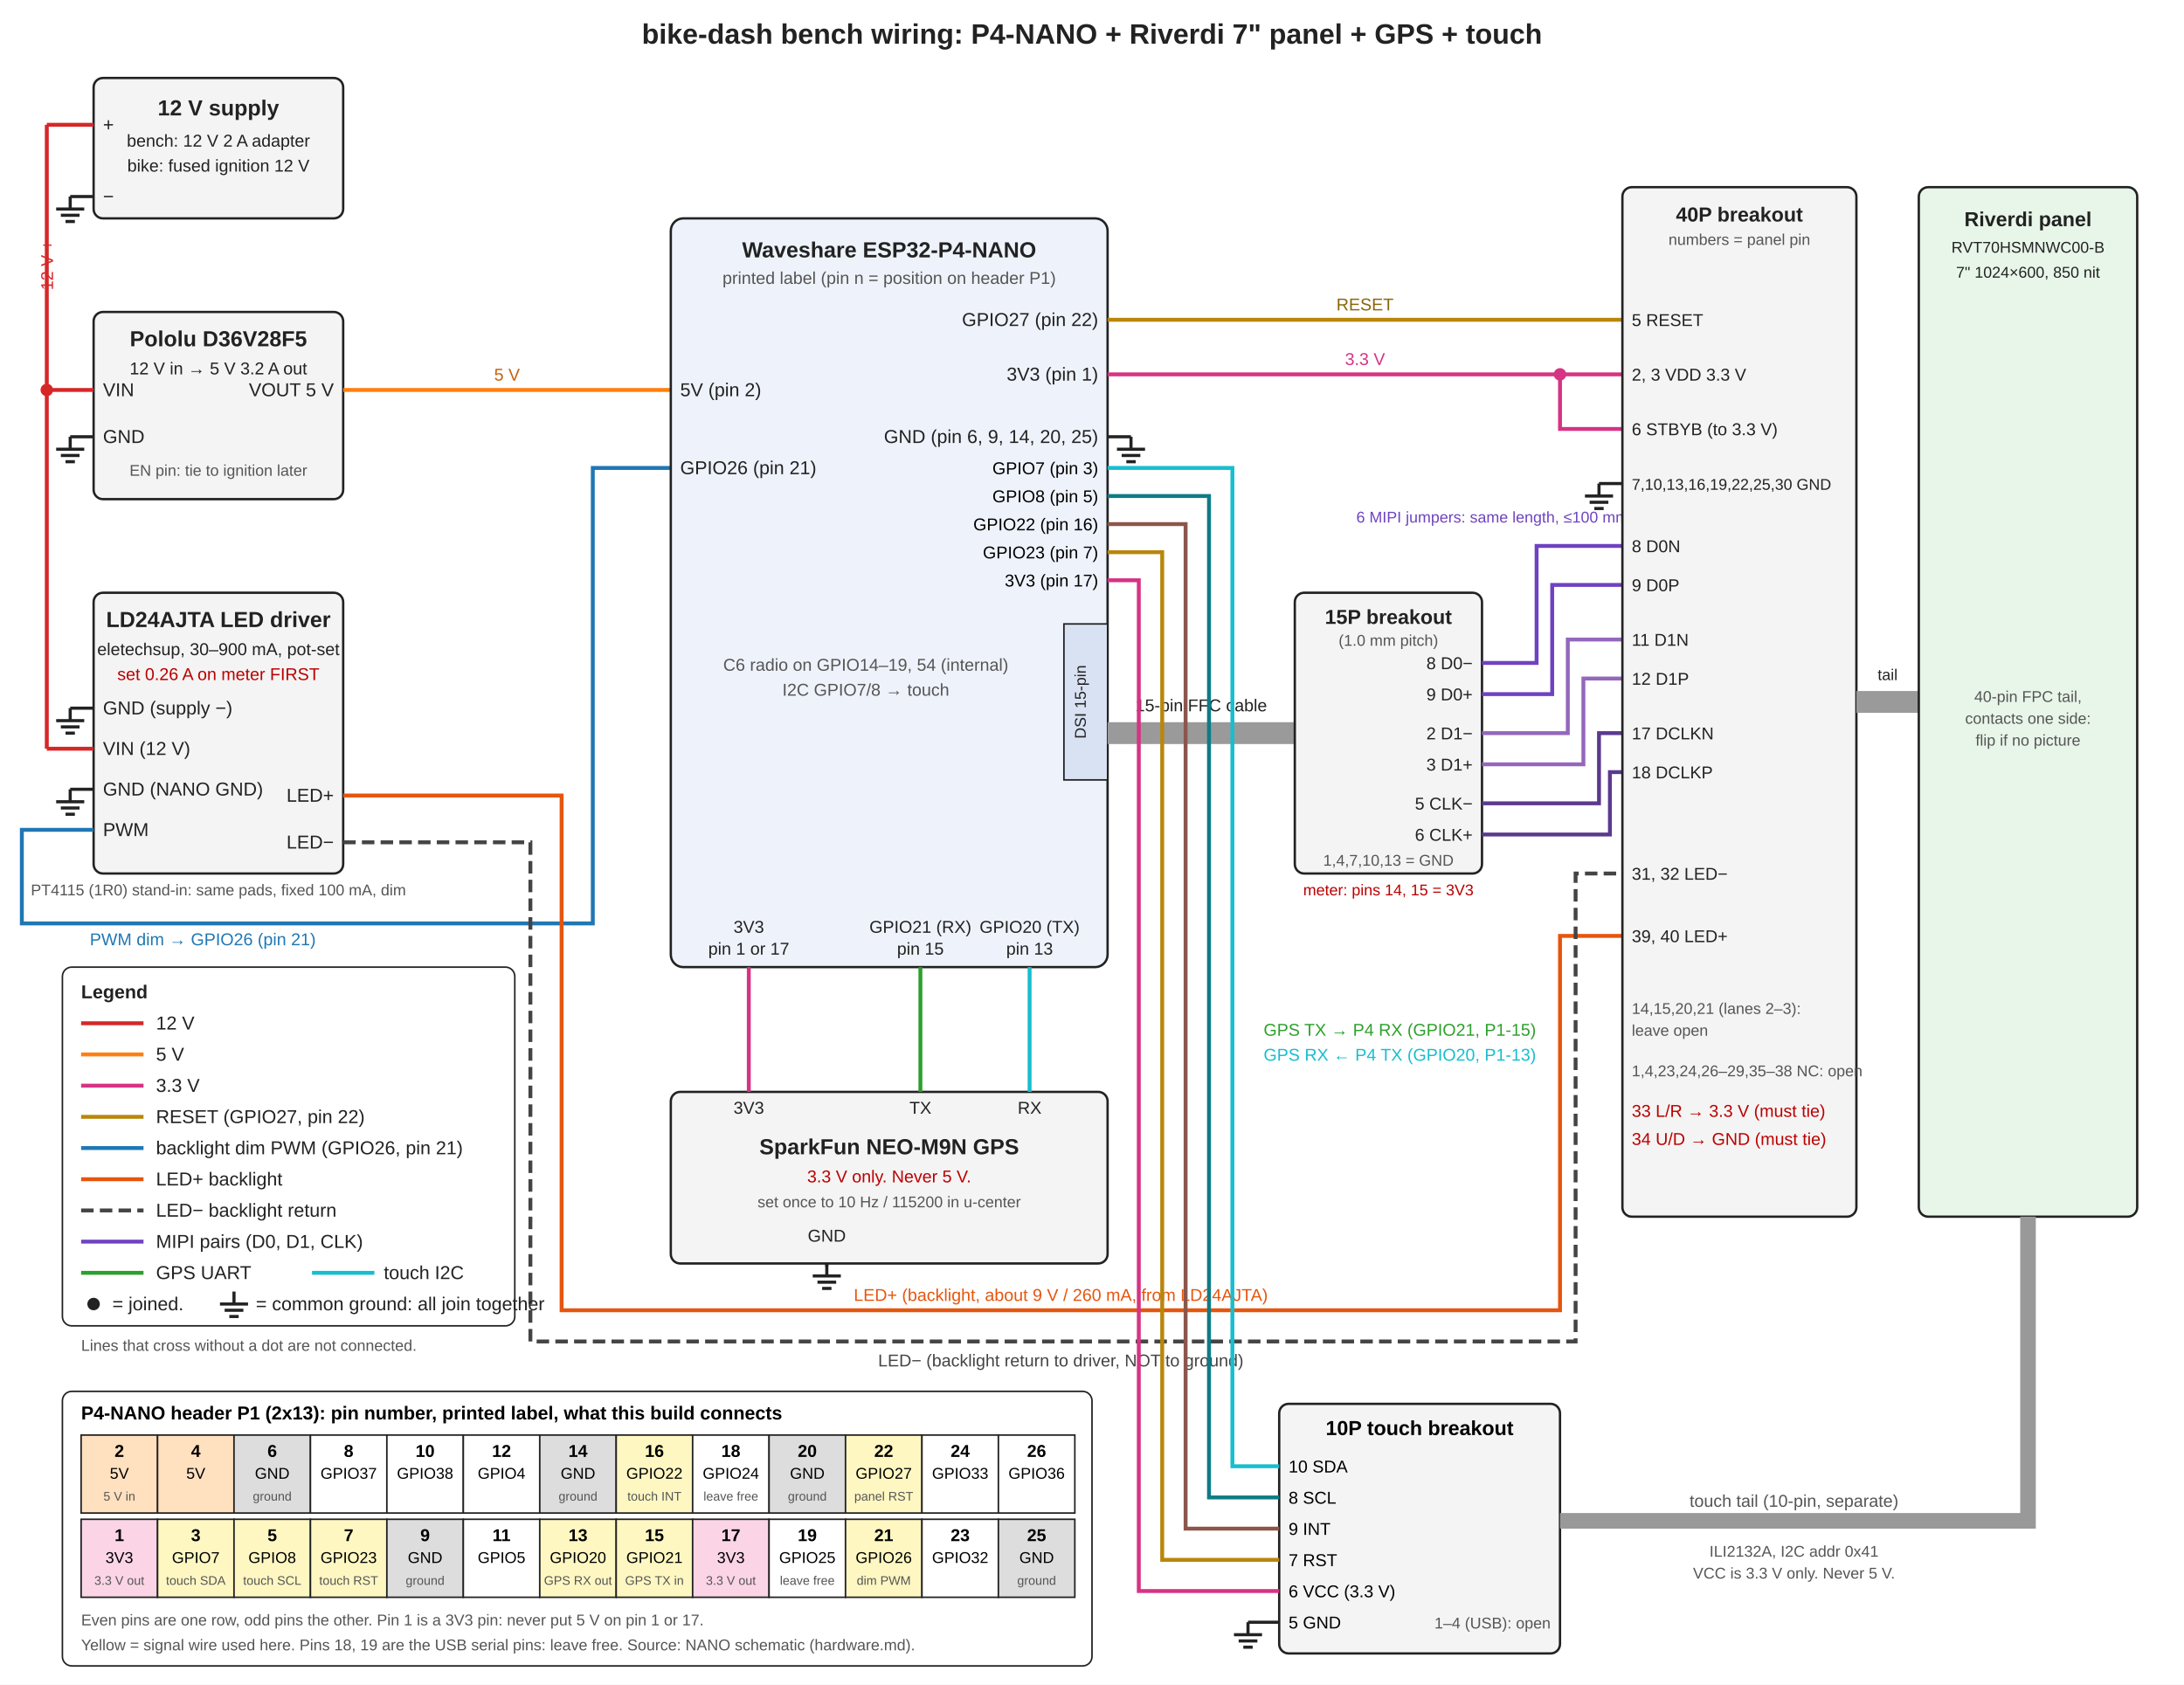
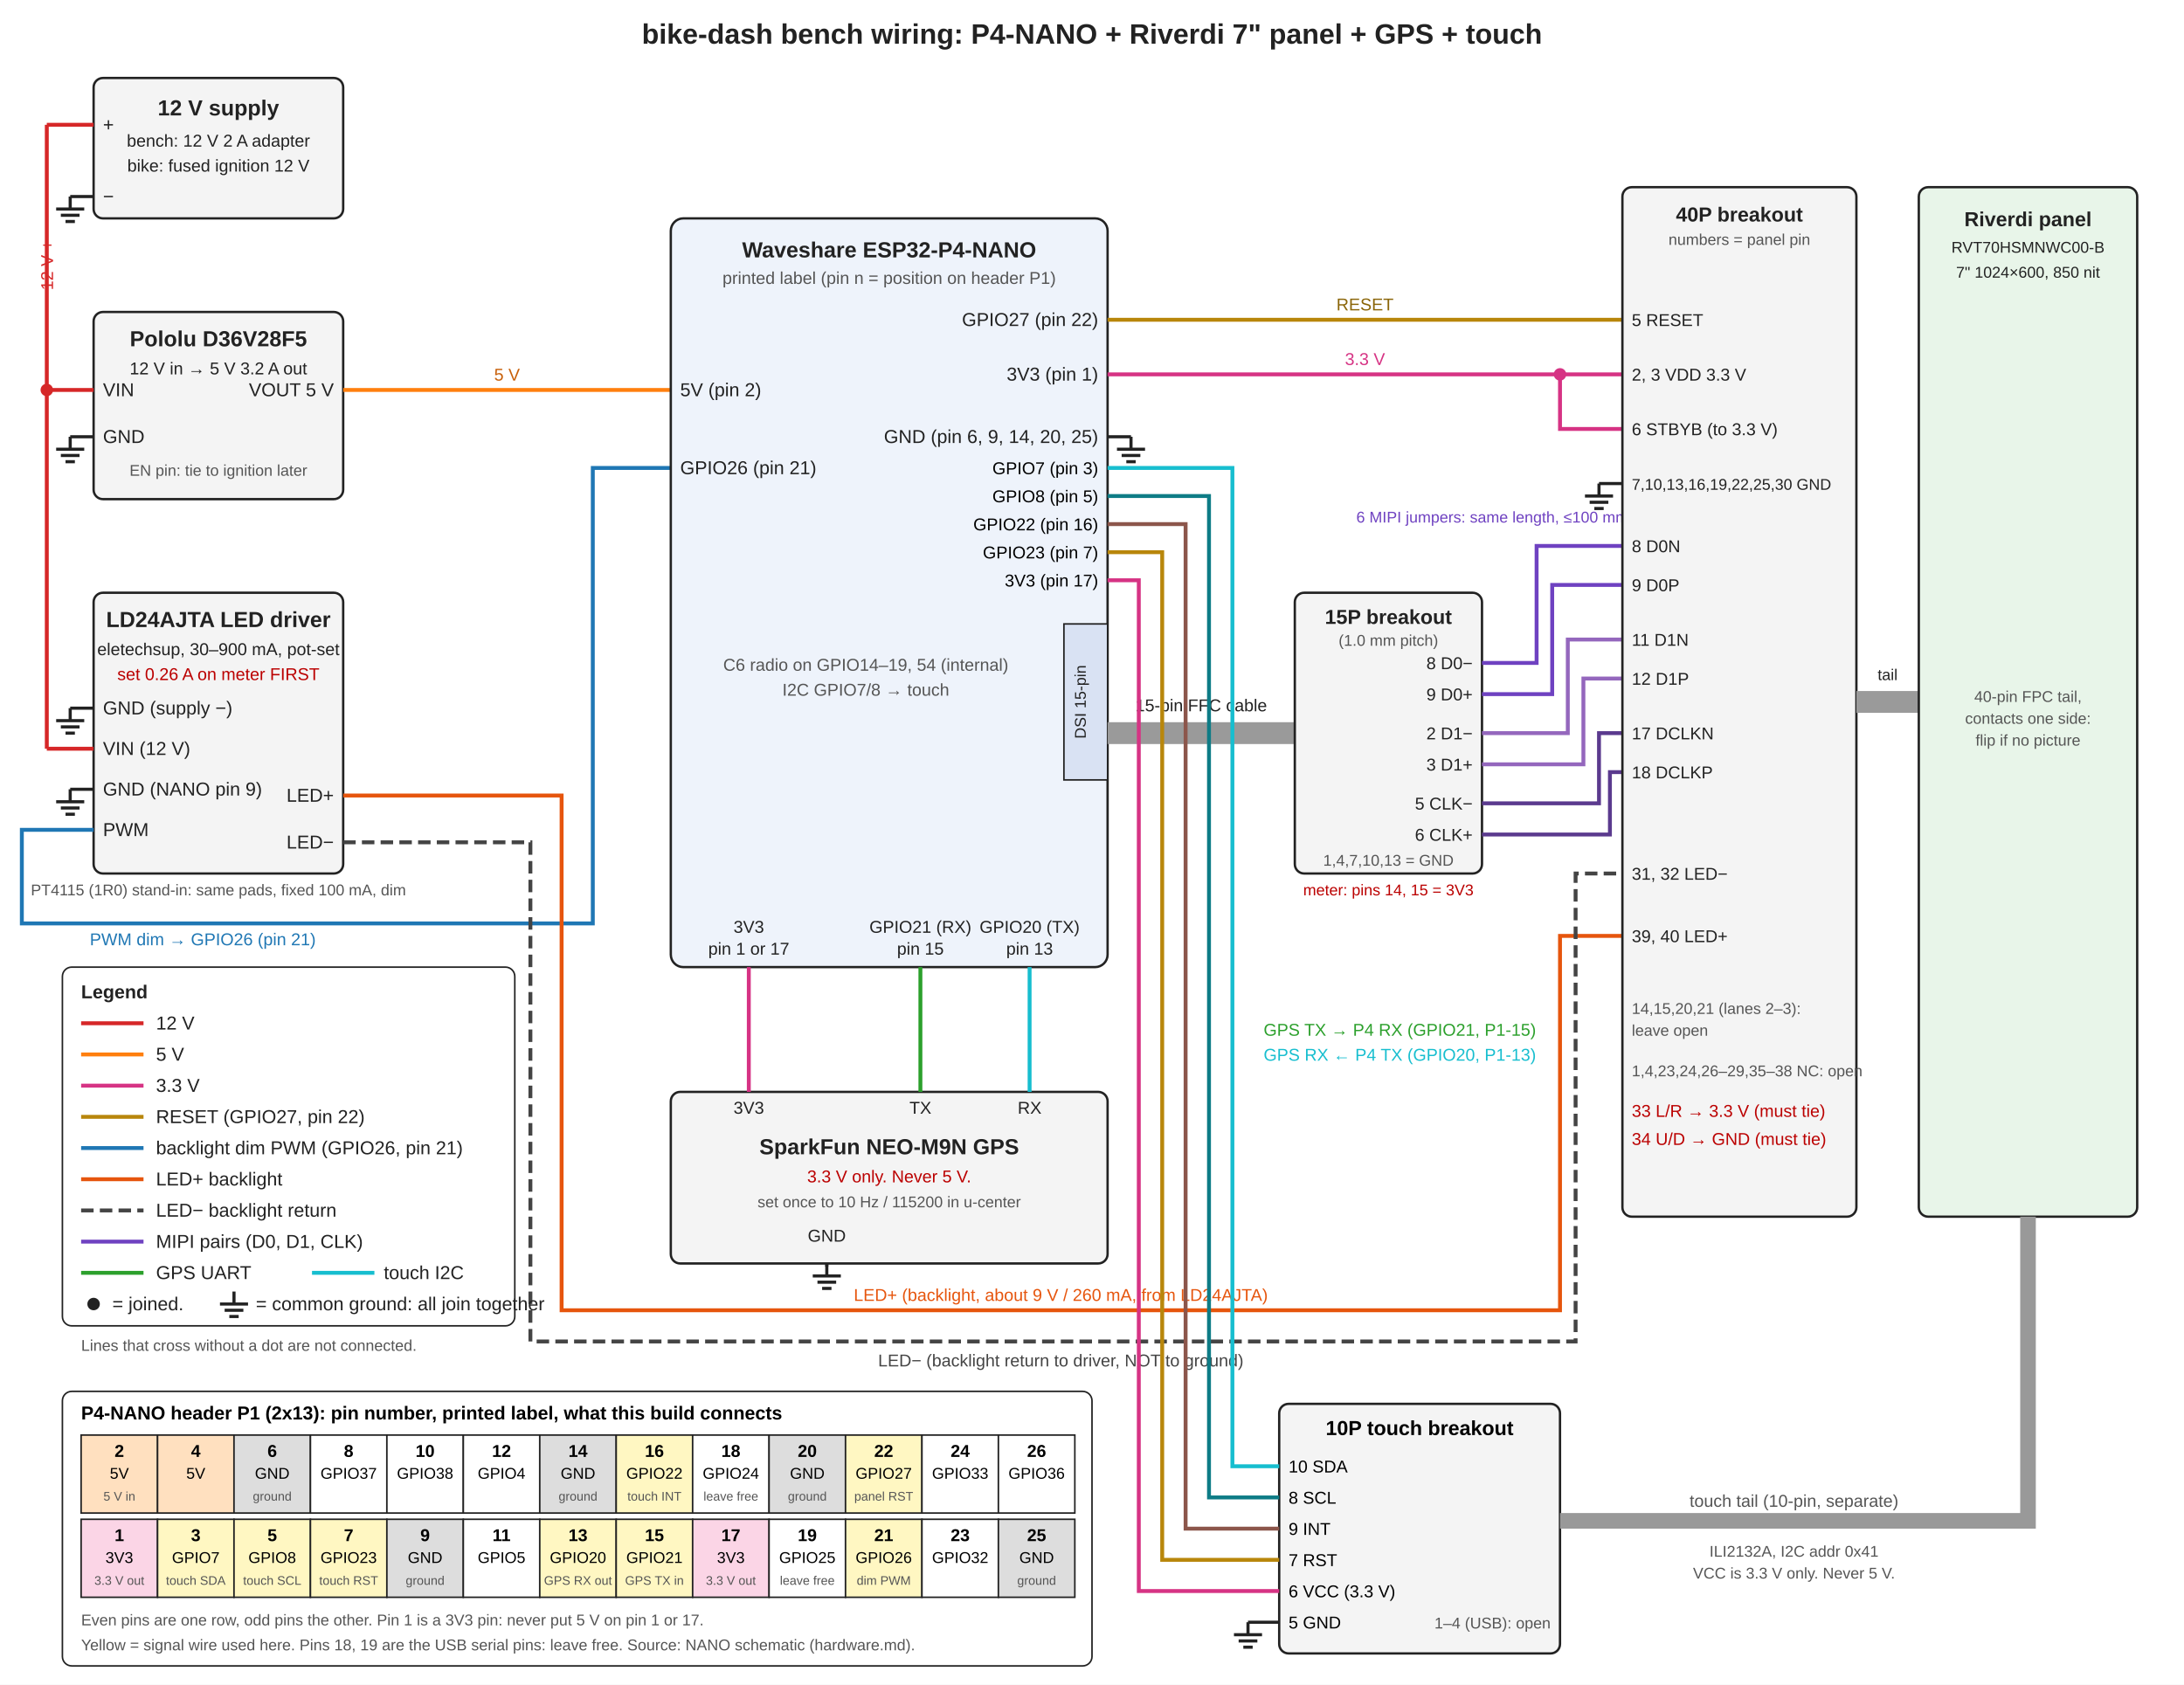
<svg xmlns="http://www.w3.org/2000/svg" viewBox="0 0 1400 1080" width="1400" height="1080" role="img" aria-label="Bench wiring: 12 V supply feeds a Pololu 5 V buck and an LD24AJTA LED driver; the P4-NANO gets 5 V, drives the panel over a 15-pin FFC to a 15-pin breakout, six MIPI jumpers to a 40-pin breakout, and the Riverdi panel tail; RESET, 3.3 V and STBYB from the P4-NANO header; backlight LED+/LED- from the LD24AJTA; GPS on 3.3 V and GPIO20/21; touch on a 10-pin breakout: I2C GPIO7/8, INT GPIO22, RST GPIO23, 3.3 V.">
  <defs>
    <g id="gnd" stroke="#222" stroke-width="2" fill="none">
      <line x1="0" y1="0" x2="0" y2="8" />
      <line x1="-9" y1="8" x2="9" y2="8" />
      <line x1="-6" y1="12" x2="6" y2="12" />
      <line x1="-3" y1="16" x2="3" y2="16" />
    </g>
  </defs>
  <rect x="0" y="0" width="1400" height="1080" fill="#ffffff" />
  <g font-family="Arial, Helvetica, sans-serif" font-size="12" fill="#222">
    <text x="700" y="28" font-size="18" font-weight="bold" text-anchor="middle">bike-dash bench wiring: P4-NANO + Riverdi 7" panel + GPS + touch</text>
    <rect x="60" y="50" width="160" height="90" rx="6" fill="#f4f4f4" stroke="#222" stroke-width="1.5" />
    <text x="140" y="74" font-size="14" font-weight="bold" text-anchor="middle">12 V supply</text>
    <text x="140" y="94" font-size="11" text-anchor="middle">bench: 12 V 2 A adapter</text>
    <text x="140" y="110" font-size="11" text-anchor="middle">bike: fused ignition 12 V</text>
    <text x="66" y="84" font-size="12">+</text>
    <text x="66" y="130" font-size="12">−</text>
    <line x1="60" y1="126" x2="45" y2="126" stroke="#222" stroke-width="2" />
    <use href="#gnd" x="45" y="126" />
    <rect x="60" y="200" width="160" height="120" rx="6" fill="#f4f4f4" stroke="#222" stroke-width="1.5" />
    <text x="140" y="222" font-size="14" font-weight="bold" text-anchor="middle">Pololu D36V28F5</text>
    <text x="140" y="240" font-size="11" text-anchor="middle">12 V in → 5 V 3.2 A out</text>
    <text x="66" y="254">VIN</text>
    <text x="66" y="284">GND</text>
    <line x1="60" y1="280" x2="45" y2="280" stroke="#222" stroke-width="2" />
    <use href="#gnd" x="45" y="280" />
    <text x="214" y="254" text-anchor="end">VOUT 5 V</text>
    <text x="140" y="305" font-size="10" text-anchor="middle" fill="#555">EN pin: tie to ignition later</text>
    <rect x="60" y="380" width="160" height="180" rx="6" fill="#f4f4f4" stroke="#222" stroke-width="1.5" />
    <text x="140" y="402" font-size="14" font-weight="bold" text-anchor="middle">LD24AJTA LED driver</text>
    <text x="140" y="420" font-size="11" text-anchor="middle">eletechsup, 30–900 mA, pot-set</text>
    <text x="140" y="436" font-size="11" text-anchor="middle" fill="#b00">set 0.26 A on meter FIRST</text>
    <text x="66" y="458">GND (supply −)</text>
    <line x1="60" y1="454" x2="45" y2="454" stroke="#222" stroke-width="2" />
    <use href="#gnd" x="45" y="454" />
    <text x="66" y="484">VIN (12 V)</text>
-     <text x="66" y="510">GND (NANO GND)</text>
+     <text x="66" y="510">GND (NANO pin 9)</text>
    <line x1="60" y1="506" x2="45" y2="506" stroke="#222" stroke-width="2" />
    <use href="#gnd" x="45" y="506" />
    <text x="66" y="536">PWM</text>
    <text x="140" y="574" font-size="10" text-anchor="middle" fill="#555">PT4115 (1R0) stand-in: same pads, fixed 100 mA, dim</text>
    <text x="214" y="514" text-anchor="end">LED+</text>
    <text x="214" y="544" text-anchor="end">LED−</text>
    <g stroke="#d62728" stroke-width="2.5" fill="none">
      <line x1="30" y1="80" x2="30" y2="480" />
      <line x1="30" y1="80" x2="60" y2="80" />
      <line x1="30" y1="250" x2="60" y2="250" />
      <line x1="30" y1="480" x2="60" y2="480" />
    </g>
    <circle cx="30" cy="250" r="4" fill="#d62728" />
    <text x="34" y="170" font-size="11" fill="#d62728" transform="rotate(-90 34 170)" text-anchor="middle">12 V +</text>
    <line x1="220" y1="250" x2="430" y2="250" stroke="#ff7f0e" stroke-width="2.5" />
    <text x="325" y="244" font-size="11" fill="#c8600a" text-anchor="middle">5 V</text>
    <polyline points="60,532 14,532 14,592 380,592 380,300 430,300" fill="none" stroke="#1f77b4" stroke-width="2.5" />
    <text x="130" y="606" font-size="11" fill="#1f77b4" text-anchor="middle">PWM dim → GPIO26 (pin 21)</text>
    <polyline points="220,510 360,510 360,840 1000,840 1000,600 1040,600" fill="none" stroke="#e6550d" stroke-width="2.5" />
    <polyline points="220,540 340,540 340,860 1010,860 1010,560 1040,560" fill="none" stroke="#444" stroke-width="2.5" stroke-dasharray="8 4" />
    <text x="680" y="834" font-size="11" fill="#e6550d" text-anchor="middle">LED+  (backlight, about 9 V / 260 mA, from LD24AJTA)</text>
    <text x="680" y="876" font-size="11" fill="#444" text-anchor="middle">LED−  (backlight return to driver, NOT to ground)</text>
    <rect x="430" y="140" width="280" height="480" rx="8" fill="#eef3fb" stroke="#222" stroke-width="1.5" />
    <text x="570" y="165" font-size="14" font-weight="bold" text-anchor="middle">Waveshare ESP32-P4-NANO</text>
    <text x="570" y="182" font-size="11" text-anchor="middle" fill="#555">printed label (pin n = position on header P1)</text>
    <text x="436" y="254">5V (pin 2)</text>
    <text x="436" y="304">GPIO26 (pin 21)</text>
    <text x="704" y="209" text-anchor="end">GPIO27 (pin 22)</text>
    <text x="704" y="244" text-anchor="end">3V3 (pin 1)</text>
    <text x="704" y="284" text-anchor="end">GND (pin 6, 9, 14, 20, 25)</text>
    <line x1="710" y1="280" x2="725" y2="280" stroke="#222" stroke-width="2" />
    <use href="#gnd" x="725" y="280" />
    <rect x="682" y="400" width="28" height="100" fill="#d9e2f3" stroke="#222" />
    <text x="696" y="450" font-size="10" text-anchor="middle" transform="rotate(-90 696 450)">DSI 15-pin</text>
    <text x="480" y="598" font-size="11" text-anchor="middle">3V3</text>
    <text x="480" y="612" font-size="11" text-anchor="middle">pin 1 or 17</text>
    <text x="590" y="598" font-size="11" text-anchor="middle">GPIO21 (RX)</text>
    <text x="590" y="612" font-size="11" text-anchor="middle">pin 15</text>
    <text x="660" y="598" font-size="11" text-anchor="middle">GPIO20 (TX)</text>
    <text x="660" y="612" font-size="11" text-anchor="middle">pin 13</text>
    <text x="555" y="430" font-size="11" text-anchor="middle" fill="#555">C6 radio on GPIO14–19, 54 (internal)</text>
    <text x="555" y="446" font-size="11" text-anchor="middle" fill="#555">I2C GPIO7/8 → touch</text>
    <line x1="710" y1="205" x2="1040" y2="205" stroke="#b8860b" stroke-width="2.5" />
    <text x="875" y="199" font-size="11" fill="#8a6508" text-anchor="middle">RESET</text>
    <polyline points="710,240 1040,240" fill="none" stroke="#d63384" stroke-width="2.5" />
    <polyline points="1000,240 1000,275 1040,275" fill="none" stroke="#d63384" stroke-width="2.5" />
    <circle cx="1000" cy="240" r="4" fill="#d63384" />
    <text x="875" y="234" font-size="11" fill="#d63384" text-anchor="middle">3.3 V</text>
    <line x1="710" y1="470" x2="830" y2="470" stroke="#9a9a9a" stroke-width="14" />
    <text x="770" y="456" font-size="11" text-anchor="middle">15-pin FFC cable</text>
    <text x="890" y="574" font-size="10" text-anchor="middle" fill="#b00">meter: pins 14, 15 = 3V3</text>
    <rect x="830" y="380" width="120" height="180" rx="6" fill="#f4f4f4" stroke="#222" stroke-width="1.5" />
    <text x="890" y="400" font-size="13" font-weight="bold" text-anchor="middle">15P breakout</text>
    <text x="890" y="414" font-size="10" text-anchor="middle" fill="#555">(1.0 mm pitch)</text>
    <text x="944" y="429" text-anchor="end" font-size="11">8  D0−</text>
    <text x="944" y="449" text-anchor="end" font-size="11">9  D0+</text>
    <text x="944" y="474" text-anchor="end" font-size="11">2  D1−</text>
    <text x="944" y="494" text-anchor="end" font-size="11">3  D1+</text>
    <text x="944" y="519" text-anchor="end" font-size="11">5  CLK−</text>
    <text x="944" y="539" text-anchor="end" font-size="11">6  CLK+</text>
    <text x="890" y="555" font-size="10" text-anchor="middle" fill="#555">1,4,7,10,13 = GND</text>
    <g fill="none" stroke-width="2.5">
      <polyline points="950,425 985,425 985,350 1040,350" stroke="#6f42c1" />
      <polyline points="950,445 995,445 995,375 1040,375" stroke="#6f42c1" />
      <polyline points="950,470 1005,470 1005,410 1040,410" stroke="#9467bd" />
      <polyline points="950,490 1015,490 1015,435 1040,435" stroke="#9467bd" />
      <polyline points="950,515 1025,515 1025,470 1040,470" stroke="#5b3a8e" />
      <polyline points="950,535 1032,535 1032,495 1040,495" stroke="#5b3a8e" />
    </g>
    <text x="990" y="335" font-size="10" fill="#6f42c1" text-anchor="middle">6 MIPI jumpers: same length, ≤100 mm, pairs together</text>
    <rect x="1040" y="120" width="150" height="660" rx="6" fill="#f4f4f4" stroke="#222" stroke-width="1.5" />
    <text x="1115" y="142" font-size="13" font-weight="bold" text-anchor="middle">40P breakout</text>
    <text x="1115" y="157" font-size="10" text-anchor="middle" fill="#555">numbers = panel pin</text>
    <text x="1046" y="209" font-size="11">5  RESET</text>
    <text x="1046" y="244" font-size="11">2, 3  VDD 3.3 V</text>
    <text x="1046" y="279" font-size="11">6  STBYB (to 3.3 V)</text>
    <text x="1046" y="314" font-size="10">7,10,13,16,19,22,25,30 GND</text>
    <line x1="1040" y1="310" x2="1025" y2="310" stroke="#222" stroke-width="2" />
    <use href="#gnd" x="1025" y="310" />
    <text x="1046" y="354" font-size="11">8  D0N</text>
    <text x="1046" y="379" font-size="11">9  D0P</text>
    <text x="1046" y="414" font-size="11">11  D1N</text>
    <text x="1046" y="439" font-size="11">12  D1P</text>
    <text x="1046" y="474" font-size="11">17  DCLKN</text>
    <text x="1046" y="499" font-size="11">18  DCLKP</text>
    <text x="1046" y="564" font-size="11">31, 32  LED−</text>
    <text x="1046" y="604" font-size="11">39, 40  LED+</text>
    <text x="1046" y="650" font-size="10" fill="#555">14,15,20,21 (lanes 2–3):</text>
    <text x="1046" y="664" font-size="10" fill="#555">leave open</text>
    <text x="1046" y="690" font-size="10" fill="#555">1,4,23,24,26–29,35–38 NC: open</text>
    <text x="1046" y="716" font-size="11" fill="#b00">33  L/R → 3.3 V (must tie)</text>
    <text x="1046" y="734" font-size="11" fill="#b00">34  U/D → GND (must tie)</text>
    <line x1="1190" y1="450" x2="1230" y2="450" stroke="#9a9a9a" stroke-width="14" />
    <text x="1210" y="436" font-size="10" text-anchor="middle">tail</text>
    <rect x="1230" y="120" width="140" height="660" rx="6" fill="#e8f5e9" stroke="#222" stroke-width="1.5" />
    <text x="1300" y="145" font-size="13" font-weight="bold" text-anchor="middle">Riverdi panel</text>
    <text x="1300" y="162" font-size="10" text-anchor="middle">RVT70HSMNWC00-B</text>
    <text x="1300" y="178" font-size="10" text-anchor="middle">7" 1024×600, 850 nit</text>
    <text x="1300" y="450" font-size="10" text-anchor="middle" fill="#555">40-pin FPC tail,</text>
    <text x="1300" y="464" font-size="10" text-anchor="middle" fill="#555">contacts one side:</text>
    <text x="1300" y="478" font-size="10" text-anchor="middle" fill="#555">flip if no picture</text>
    <rect x="430" y="700" width="280" height="110" rx="6" fill="#f4f4f4" stroke="#222" stroke-width="1.5" />
    <text x="570" y="740" font-size="14" font-weight="bold" text-anchor="middle">SparkFun NEO-M9N GPS</text>
    <text x="570" y="758" font-size="11" text-anchor="middle" fill="#b00">3.3 V only. Never 5 V.</text>
    <text x="570" y="774" font-size="10" text-anchor="middle" fill="#555">set once to 10 Hz / 115200 in u-center</text>
    <text x="480" y="714" font-size="11" text-anchor="middle">3V3</text>
    <text x="590" y="714" font-size="11" text-anchor="middle">TX</text>
    <text x="660" y="714" font-size="11" text-anchor="middle">RX</text>
    <text x="530" y="796" font-size="11" text-anchor="middle">GND</text>
    <line x1="530" y1="810" x2="530" y2="812" stroke="#222" stroke-width="2" />
    <use href="#gnd" x="530" y="810" />
    <line x1="480" y1="620" x2="480" y2="700" stroke="#d63384" stroke-width="2.5" />
    <line x1="590" y1="620" x2="590" y2="700" stroke="#2ca02c" stroke-width="2.5" />
    <line x1="660" y1="620" x2="660" y2="700" stroke="#17becf" stroke-width="2.5" />
    <text x="810" y="664" font-size="11" fill="#2ca02c">GPS TX → P4 RX (GPIO21, P1-15)</text>
    <text x="810" y="680" font-size="11" fill="#17becf">GPS RX ← P4 TX (GPIO20, P1-13)</text>
    <rect x="40" y="620" width="290" height="230" rx="6" fill="#fff" stroke="#222" stroke-width="1" />
    <text x="52" y="640" font-size="12" font-weight="bold">Legend</text>
    <line x1="52" y1="656" x2="92" y2="656" stroke="#d62728" stroke-width="2.5" />
    <text x="100" y="660">12 V</text>
    <line x1="52" y1="676" x2="92" y2="676" stroke="#ff7f0e" stroke-width="2.5" />
    <text x="100" y="680">5 V</text>
    <line x1="52" y1="696" x2="92" y2="696" stroke="#d63384" stroke-width="2.5" />
    <text x="100" y="700">3.3 V</text>
    <line x1="52" y1="716" x2="92" y2="716" stroke="#b8860b" stroke-width="2.5" />
    <text x="100" y="720">RESET (GPIO27, pin 22)</text>
    <line x1="52" y1="736" x2="92" y2="736" stroke="#1f77b4" stroke-width="2.5" />
    <text x="100" y="740">backlight dim PWM (GPIO26, pin 21)</text>
    <line x1="52" y1="756" x2="92" y2="756" stroke="#e6550d" stroke-width="2.5" />
    <text x="100" y="760">LED+ backlight</text>
    <line x1="52" y1="776" x2="92" y2="776" stroke="#444" stroke-width="2.5" stroke-dasharray="8 4" />
    <text x="100" y="780">LED− backlight return</text>
    <line x1="52" y1="796" x2="92" y2="796" stroke="#6f42c1" stroke-width="2.5" />
    <text x="100" y="800">MIPI pairs (D0, D1, CLK)</text>
    <line x1="52" y1="816" x2="92" y2="816" stroke="#2ca02c" stroke-width="2.5" />
    <text x="100" y="820">GPS UART</text>
    <line x1="200" y1="816" x2="240" y2="816" stroke="#17becf" stroke-width="2.5" />
    <text x="246" y="820">touch I2C</text>
    <circle cx="60" cy="836" r="4" fill="#222" />
    <text x="72" y="840">= joined.</text>
    <use href="#gnd" x="150" y="828" />
    <text x="164" y="840">= common ground: all join together</text>
    <text x="52" y="866" font-size="10" fill="#555">Lines that cross without a dot are not connected.</text>
  </g>
  <g font-family="Arial, Helvetica, sans-serif">
    <rect x="820" y="900" width="180" height="160" rx="6" fill="#f4f4f4" stroke="#222" stroke-width="1.5" />
    <text x="704" y="304" text-anchor="end" font-size="11">GPIO7 (pin 3)</text>
    <polyline points="710,300 790,300 790,940 820,940" fill="none" stroke="#17becf" stroke-width="2.5" />
    <text x="826" y="944" font-size="11">10  SDA</text>
    <text x="704" y="322" text-anchor="end" font-size="11">GPIO8 (pin 5)</text>
    <polyline points="710,318 775,318 775,960 820,960" fill="none" stroke="#0e7c86" stroke-width="2.5" />
    <text x="826" y="964" font-size="11">8  SCL</text>
    <text x="704" y="340" text-anchor="end" font-size="11">GPIO22 (pin 16)</text>
    <polyline points="710,336 760,336 760,980 820,980" fill="none" stroke="#8c564b" stroke-width="2.5" />
    <text x="826" y="984" font-size="11">9  INT</text>
    <text x="704" y="358" text-anchor="end" font-size="11">GPIO23 (pin 7)</text>
    <polyline points="710,354 745,354 745,1000 820,1000" fill="none" stroke="#b8860b" stroke-width="2.5" />
    <text x="826" y="1004" font-size="11">7  RST</text>
    <text x="704" y="376" text-anchor="end" font-size="11">3V3 (pin 17)</text>
    <polyline points="710,372 730,372 730,1020 820,1020" fill="none" stroke="#d63384" stroke-width="2.5" />
    <text x="826" y="1024" font-size="11">6  VCC (3.3 V)</text>
    <text x="910" y="920" font-size="13" font-weight="bold" text-anchor="middle">10P touch breakout</text>
    <text x="826" y="1044" font-size="11">5  GND</text>
    <line x1="820" y1="1040" x2="800" y2="1040" stroke="#222" stroke-width="2" />
    <use href="#gnd" x="800" y="1040" />
    <text x="994" y="1044" font-size="10" text-anchor="end" fill="#555">1–4 (USB): open</text>
    <polyline points="1300,780 1300,975 1000,975" fill="none" stroke="#999" stroke-width="10" />
    <text x="1150" y="966" font-size="11" text-anchor="middle" fill="#555">touch tail (10-pin, separate)</text>
    <text x="1150" y="998" font-size="10" text-anchor="middle" fill="#555">ILI2132A, I2C addr 0x41</text>
    <text x="1150" y="1012" font-size="10" text-anchor="middle" fill="#555">VCC is 3.3 V only. Never 5 V.</text>
    <rect x="40" y="892" width="660" height="176" rx="6" fill="#fff" stroke="#222" stroke-width="1" />
    <text x="52" y="910" font-size="12" font-weight="bold">P4-NANO header P1 (2x13): pin number, printed label, what this build connects</text>
    <rect x="52" y="920" width="49" height="50" fill="#ffe0bf" stroke="#222" stroke-width="1" />
    <text x="76.5" y="934" font-size="11" font-weight="bold" text-anchor="middle">2</text>
    <text x="76.5" y="948" font-size="10" text-anchor="middle">5V</text>
    <text x="76.5" y="962" font-size="8" text-anchor="middle" fill="#555">5 V in</text>
    <rect x="101" y="920" width="49" height="50" fill="#ffe0bf" stroke="#222" stroke-width="1" />
    <text x="125.5" y="934" font-size="11" font-weight="bold" text-anchor="middle">4</text>
    <text x="125.5" y="948" font-size="10" text-anchor="middle">5V</text>
    <rect x="150" y="920" width="49" height="50" fill="#dddddd" stroke="#222" stroke-width="1" />
    <text x="174.5" y="934" font-size="11" font-weight="bold" text-anchor="middle">6</text>
    <text x="174.5" y="948" font-size="10" text-anchor="middle">GND</text>
    <text x="174.5" y="962" font-size="8" text-anchor="middle" fill="#555">ground</text>
    <rect x="199" y="920" width="49" height="50" fill="#ffffff" stroke="#222" stroke-width="1" />
    <text x="223.5" y="934" font-size="11" font-weight="bold" text-anchor="middle">8</text>
    <text x="223.5" y="948" font-size="10" text-anchor="middle">GPIO37</text>
    <rect x="248" y="920" width="49" height="50" fill="#ffffff" stroke="#222" stroke-width="1" />
    <text x="272.5" y="934" font-size="11" font-weight="bold" text-anchor="middle">10</text>
    <text x="272.5" y="948" font-size="10" text-anchor="middle">GPIO38</text>
    <rect x="297" y="920" width="49" height="50" fill="#ffffff" stroke="#222" stroke-width="1" />
    <text x="321.5" y="934" font-size="11" font-weight="bold" text-anchor="middle">12</text>
    <text x="321.5" y="948" font-size="10" text-anchor="middle">GPIO4</text>
    <rect x="346" y="920" width="49" height="50" fill="#dddddd" stroke="#222" stroke-width="1" />
    <text x="370.5" y="934" font-size="11" font-weight="bold" text-anchor="middle">14</text>
    <text x="370.5" y="948" font-size="10" text-anchor="middle">GND</text>
    <text x="370.5" y="962" font-size="8" text-anchor="middle" fill="#555">ground</text>
    <rect x="395" y="920" width="49" height="50" fill="#fff7c2" stroke="#222" stroke-width="1" />
    <text x="419.5" y="934" font-size="11" font-weight="bold" text-anchor="middle">16</text>
    <text x="419.5" y="948" font-size="10" text-anchor="middle">GPIO22</text>
    <text x="419.5" y="962" font-size="8" text-anchor="middle" fill="#555">touch INT</text>
    <rect x="444" y="920" width="49" height="50" fill="#ffffff" stroke="#222" stroke-width="1" />
    <text x="468.5" y="934" font-size="11" font-weight="bold" text-anchor="middle">18</text>
    <text x="468.5" y="948" font-size="10" text-anchor="middle">GPIO24</text>
    <text x="468.5" y="962" font-size="8" text-anchor="middle" fill="#555">leave free</text>
    <rect x="493" y="920" width="49" height="50" fill="#dddddd" stroke="#222" stroke-width="1" />
    <text x="517.5" y="934" font-size="11" font-weight="bold" text-anchor="middle">20</text>
    <text x="517.5" y="948" font-size="10" text-anchor="middle">GND</text>
    <text x="517.5" y="962" font-size="8" text-anchor="middle" fill="#555">ground</text>
    <rect x="542" y="920" width="49" height="50" fill="#fff7c2" stroke="#222" stroke-width="1" />
    <text x="566.5" y="934" font-size="11" font-weight="bold" text-anchor="middle">22</text>
    <text x="566.5" y="948" font-size="10" text-anchor="middle">GPIO27</text>
    <text x="566.5" y="962" font-size="8" text-anchor="middle" fill="#555">panel RST</text>
    <rect x="591" y="920" width="49" height="50" fill="#ffffff" stroke="#222" stroke-width="1" />
    <text x="615.5" y="934" font-size="11" font-weight="bold" text-anchor="middle">24</text>
    <text x="615.5" y="948" font-size="10" text-anchor="middle">GPIO33</text>
    <rect x="640" y="920" width="49" height="50" fill="#ffffff" stroke="#222" stroke-width="1" />
    <text x="664.5" y="934" font-size="11" font-weight="bold" text-anchor="middle">26</text>
    <text x="664.5" y="948" font-size="10" text-anchor="middle">GPIO36</text>
    <rect x="52" y="974" width="49" height="50" fill="#fbd5e6" stroke="#222" stroke-width="1" />
    <text x="76.5" y="988" font-size="11" font-weight="bold" text-anchor="middle">1</text>
    <text x="76.5" y="1002" font-size="10" text-anchor="middle">3V3</text>
    <text x="76.5" y="1016" font-size="8" text-anchor="middle" fill="#555">3.3 V out</text>
    <rect x="101" y="974" width="49" height="50" fill="#fff7c2" stroke="#222" stroke-width="1" />
    <text x="125.5" y="988" font-size="11" font-weight="bold" text-anchor="middle">3</text>
    <text x="125.5" y="1002" font-size="10" text-anchor="middle">GPIO7</text>
    <text x="125.5" y="1016" font-size="8" text-anchor="middle" fill="#555">touch SDA</text>
    <rect x="150" y="974" width="49" height="50" fill="#fff7c2" stroke="#222" stroke-width="1" />
    <text x="174.5" y="988" font-size="11" font-weight="bold" text-anchor="middle">5</text>
    <text x="174.5" y="1002" font-size="10" text-anchor="middle">GPIO8</text>
    <text x="174.5" y="1016" font-size="8" text-anchor="middle" fill="#555">touch SCL</text>
    <rect x="199" y="974" width="49" height="50" fill="#fff7c2" stroke="#222" stroke-width="1" />
    <text x="223.5" y="988" font-size="11" font-weight="bold" text-anchor="middle">7</text>
    <text x="223.5" y="1002" font-size="10" text-anchor="middle">GPIO23</text>
    <text x="223.5" y="1016" font-size="8" text-anchor="middle" fill="#555">touch RST</text>
    <rect x="248" y="974" width="49" height="50" fill="#dddddd" stroke="#222" stroke-width="1" />
    <text x="272.5" y="988" font-size="11" font-weight="bold" text-anchor="middle">9</text>
    <text x="272.5" y="1002" font-size="10" text-anchor="middle">GND</text>
    <text x="272.5" y="1016" font-size="8" text-anchor="middle" fill="#555">ground</text>
    <rect x="297" y="974" width="49" height="50" fill="#ffffff" stroke="#222" stroke-width="1" />
    <text x="321.5" y="988" font-size="11" font-weight="bold" text-anchor="middle">11</text>
    <text x="321.5" y="1002" font-size="10" text-anchor="middle">GPIO5</text>
    <rect x="346" y="974" width="49" height="50" fill="#fff7c2" stroke="#222" stroke-width="1" />
    <text x="370.5" y="988" font-size="11" font-weight="bold" text-anchor="middle">13</text>
    <text x="370.5" y="1002" font-size="10" text-anchor="middle">GPIO20</text>
    <text x="370.5" y="1016" font-size="8" text-anchor="middle" fill="#555">GPS RX out</text>
    <rect x="395" y="974" width="49" height="50" fill="#fff7c2" stroke="#222" stroke-width="1" />
    <text x="419.5" y="988" font-size="11" font-weight="bold" text-anchor="middle">15</text>
    <text x="419.5" y="1002" font-size="10" text-anchor="middle">GPIO21</text>
    <text x="419.5" y="1016" font-size="8" text-anchor="middle" fill="#555">GPS TX in</text>
    <rect x="444" y="974" width="49" height="50" fill="#fbd5e6" stroke="#222" stroke-width="1" />
    <text x="468.5" y="988" font-size="11" font-weight="bold" text-anchor="middle">17</text>
    <text x="468.5" y="1002" font-size="10" text-anchor="middle">3V3</text>
    <text x="468.5" y="1016" font-size="8" text-anchor="middle" fill="#555">3.3 V out</text>
    <rect x="493" y="974" width="49" height="50" fill="#ffffff" stroke="#222" stroke-width="1" />
    <text x="517.5" y="988" font-size="11" font-weight="bold" text-anchor="middle">19</text>
    <text x="517.5" y="1002" font-size="10" text-anchor="middle">GPIO25</text>
    <text x="517.5" y="1016" font-size="8" text-anchor="middle" fill="#555">leave free</text>
    <rect x="542" y="974" width="49" height="50" fill="#fff7c2" stroke="#222" stroke-width="1" />
    <text x="566.5" y="988" font-size="11" font-weight="bold" text-anchor="middle">21</text>
    <text x="566.5" y="1002" font-size="10" text-anchor="middle">GPIO26</text>
    <text x="566.5" y="1016" font-size="8" text-anchor="middle" fill="#555">dim PWM</text>
    <rect x="591" y="974" width="49" height="50" fill="#ffffff" stroke="#222" stroke-width="1" />
    <text x="615.5" y="988" font-size="11" font-weight="bold" text-anchor="middle">23</text>
    <text x="615.5" y="1002" font-size="10" text-anchor="middle">GPIO32</text>
    <rect x="640" y="974" width="49" height="50" fill="#dddddd" stroke="#222" stroke-width="1" />
    <text x="664.5" y="988" font-size="11" font-weight="bold" text-anchor="middle">25</text>
    <text x="664.5" y="1002" font-size="10" text-anchor="middle">GND</text>
    <text x="664.5" y="1016" font-size="8" text-anchor="middle" fill="#555">ground</text>
    <text x="52" y="1042" font-size="10" fill="#555">Even pins are one row, odd pins the other. Pin 1 is a 3V3 pin: never put 5 V on pin 1 or 17.</text>
    <text x="52" y="1058" font-size="10" fill="#555">Yellow = signal wire used here. Pins 18, 19 are the USB serial pins: leave free. Source: NANO schematic (hardware.md).</text>
  </g>
</svg>
